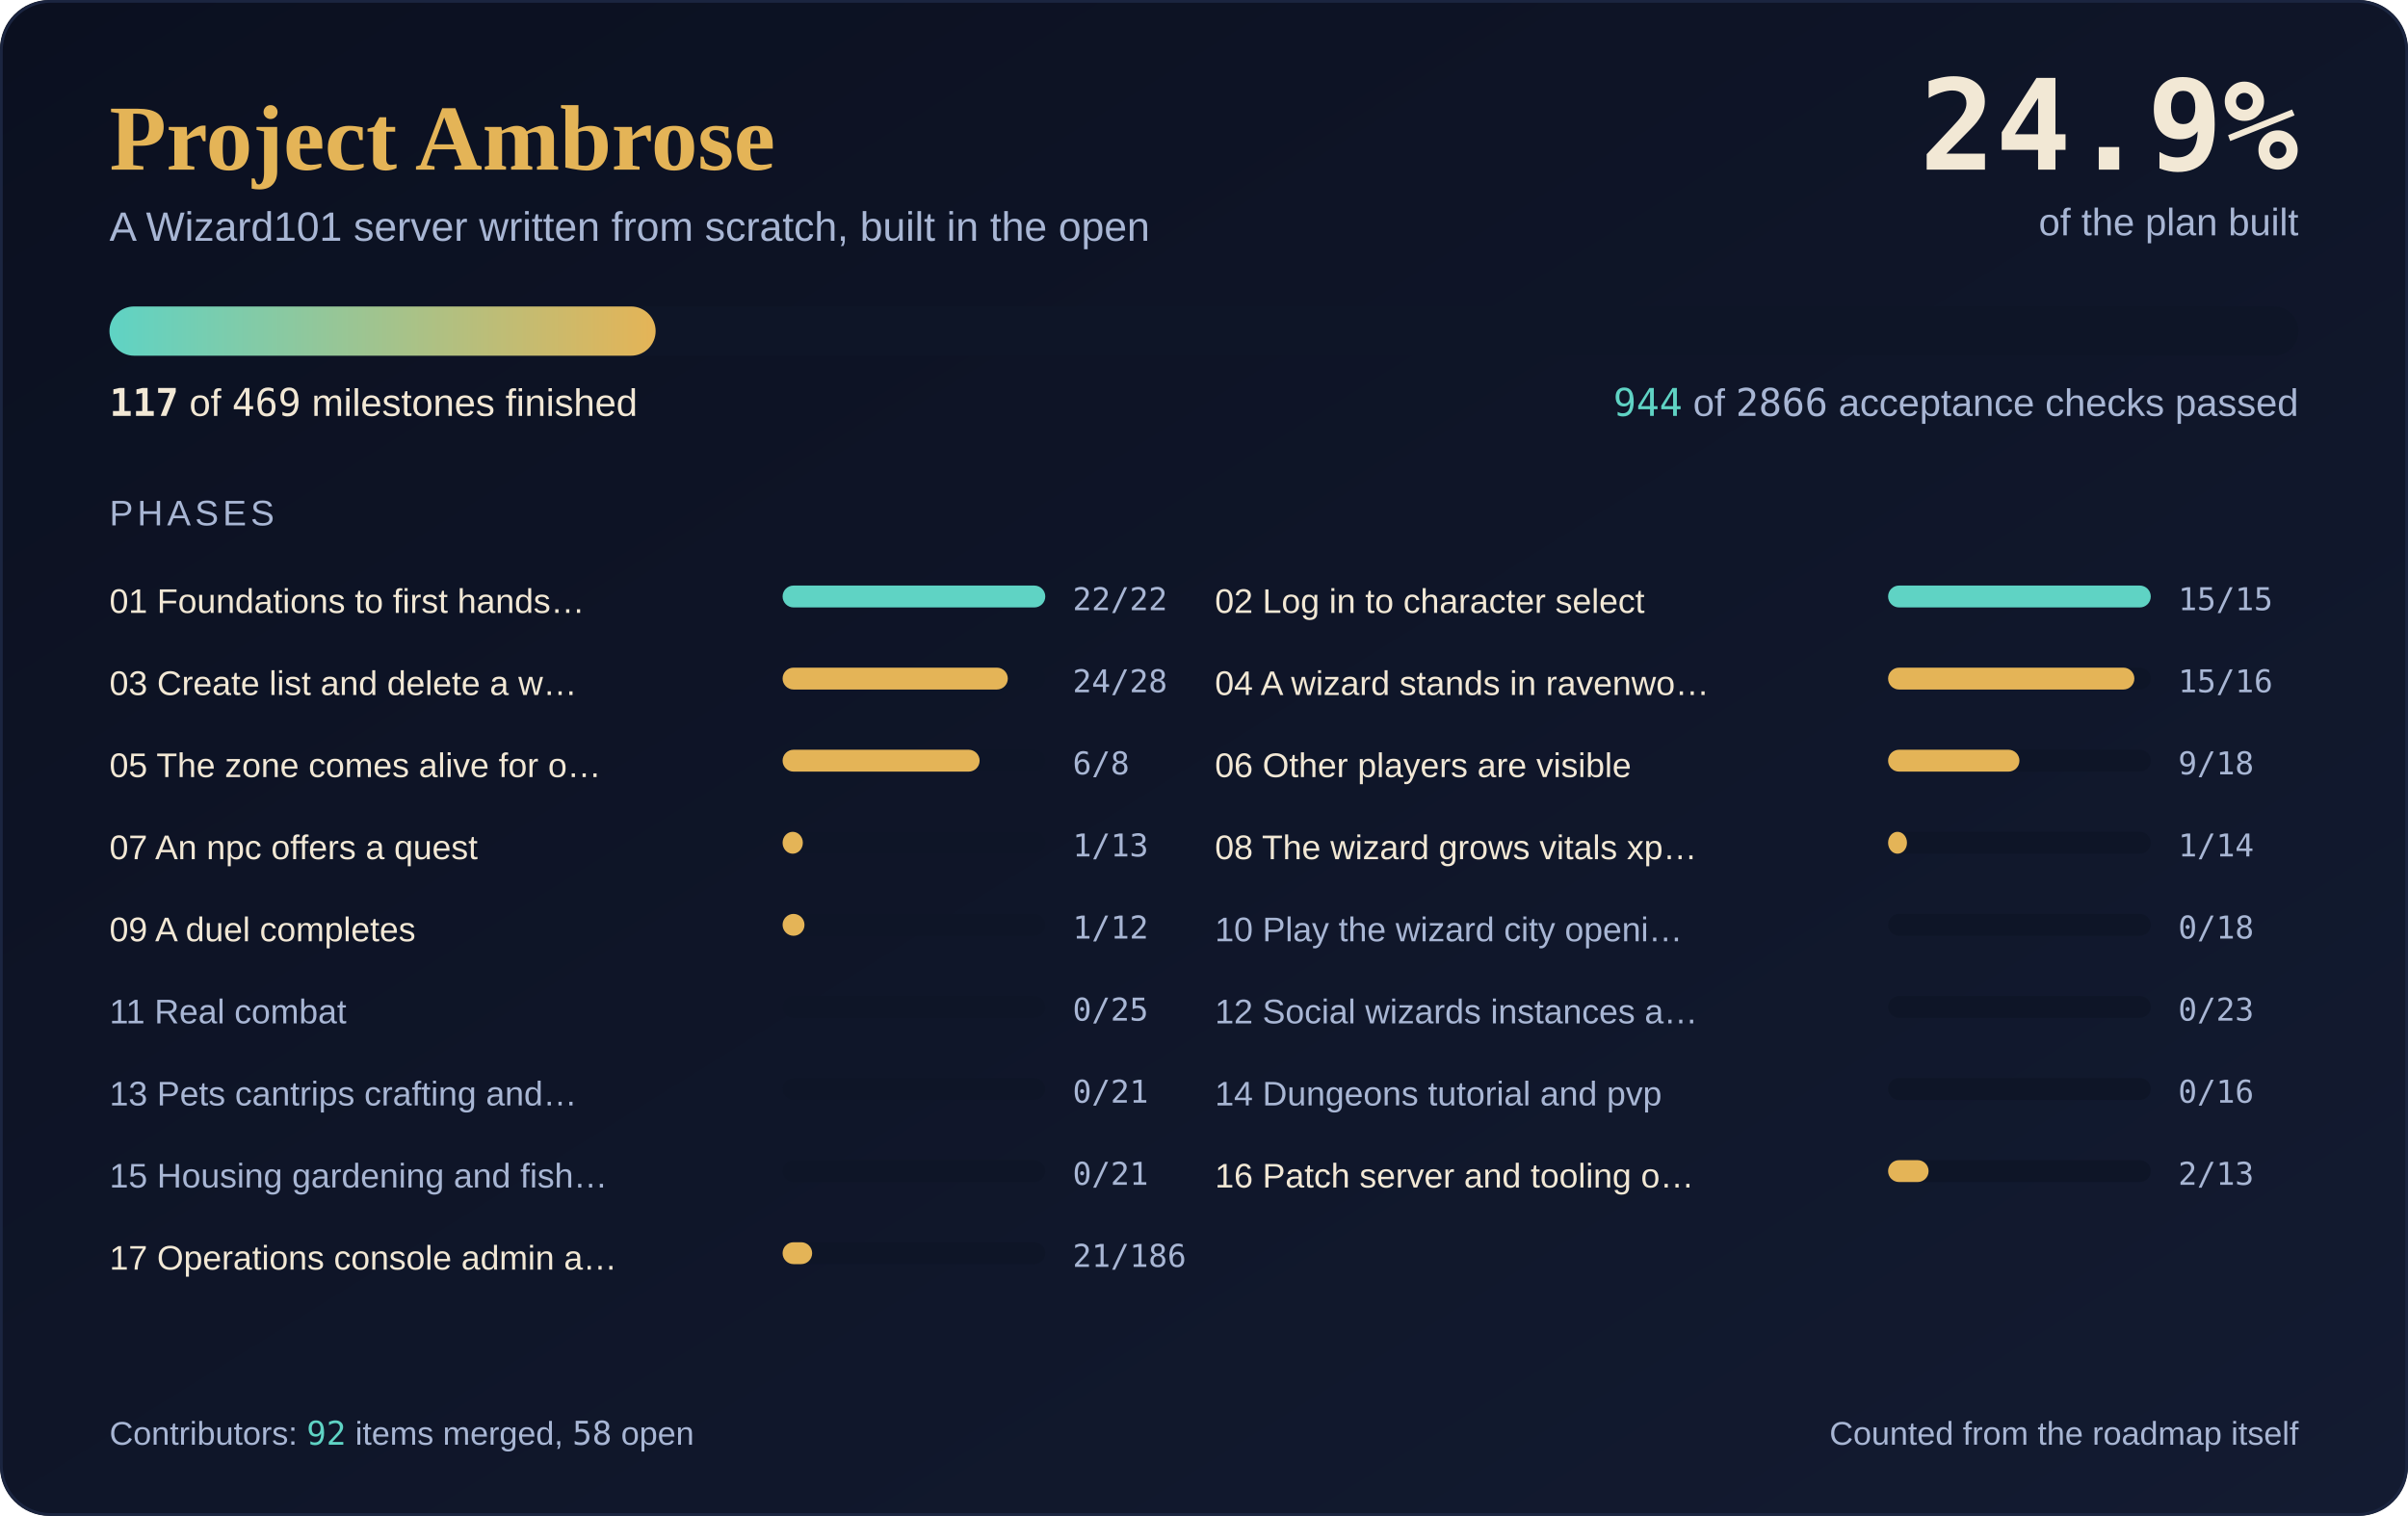
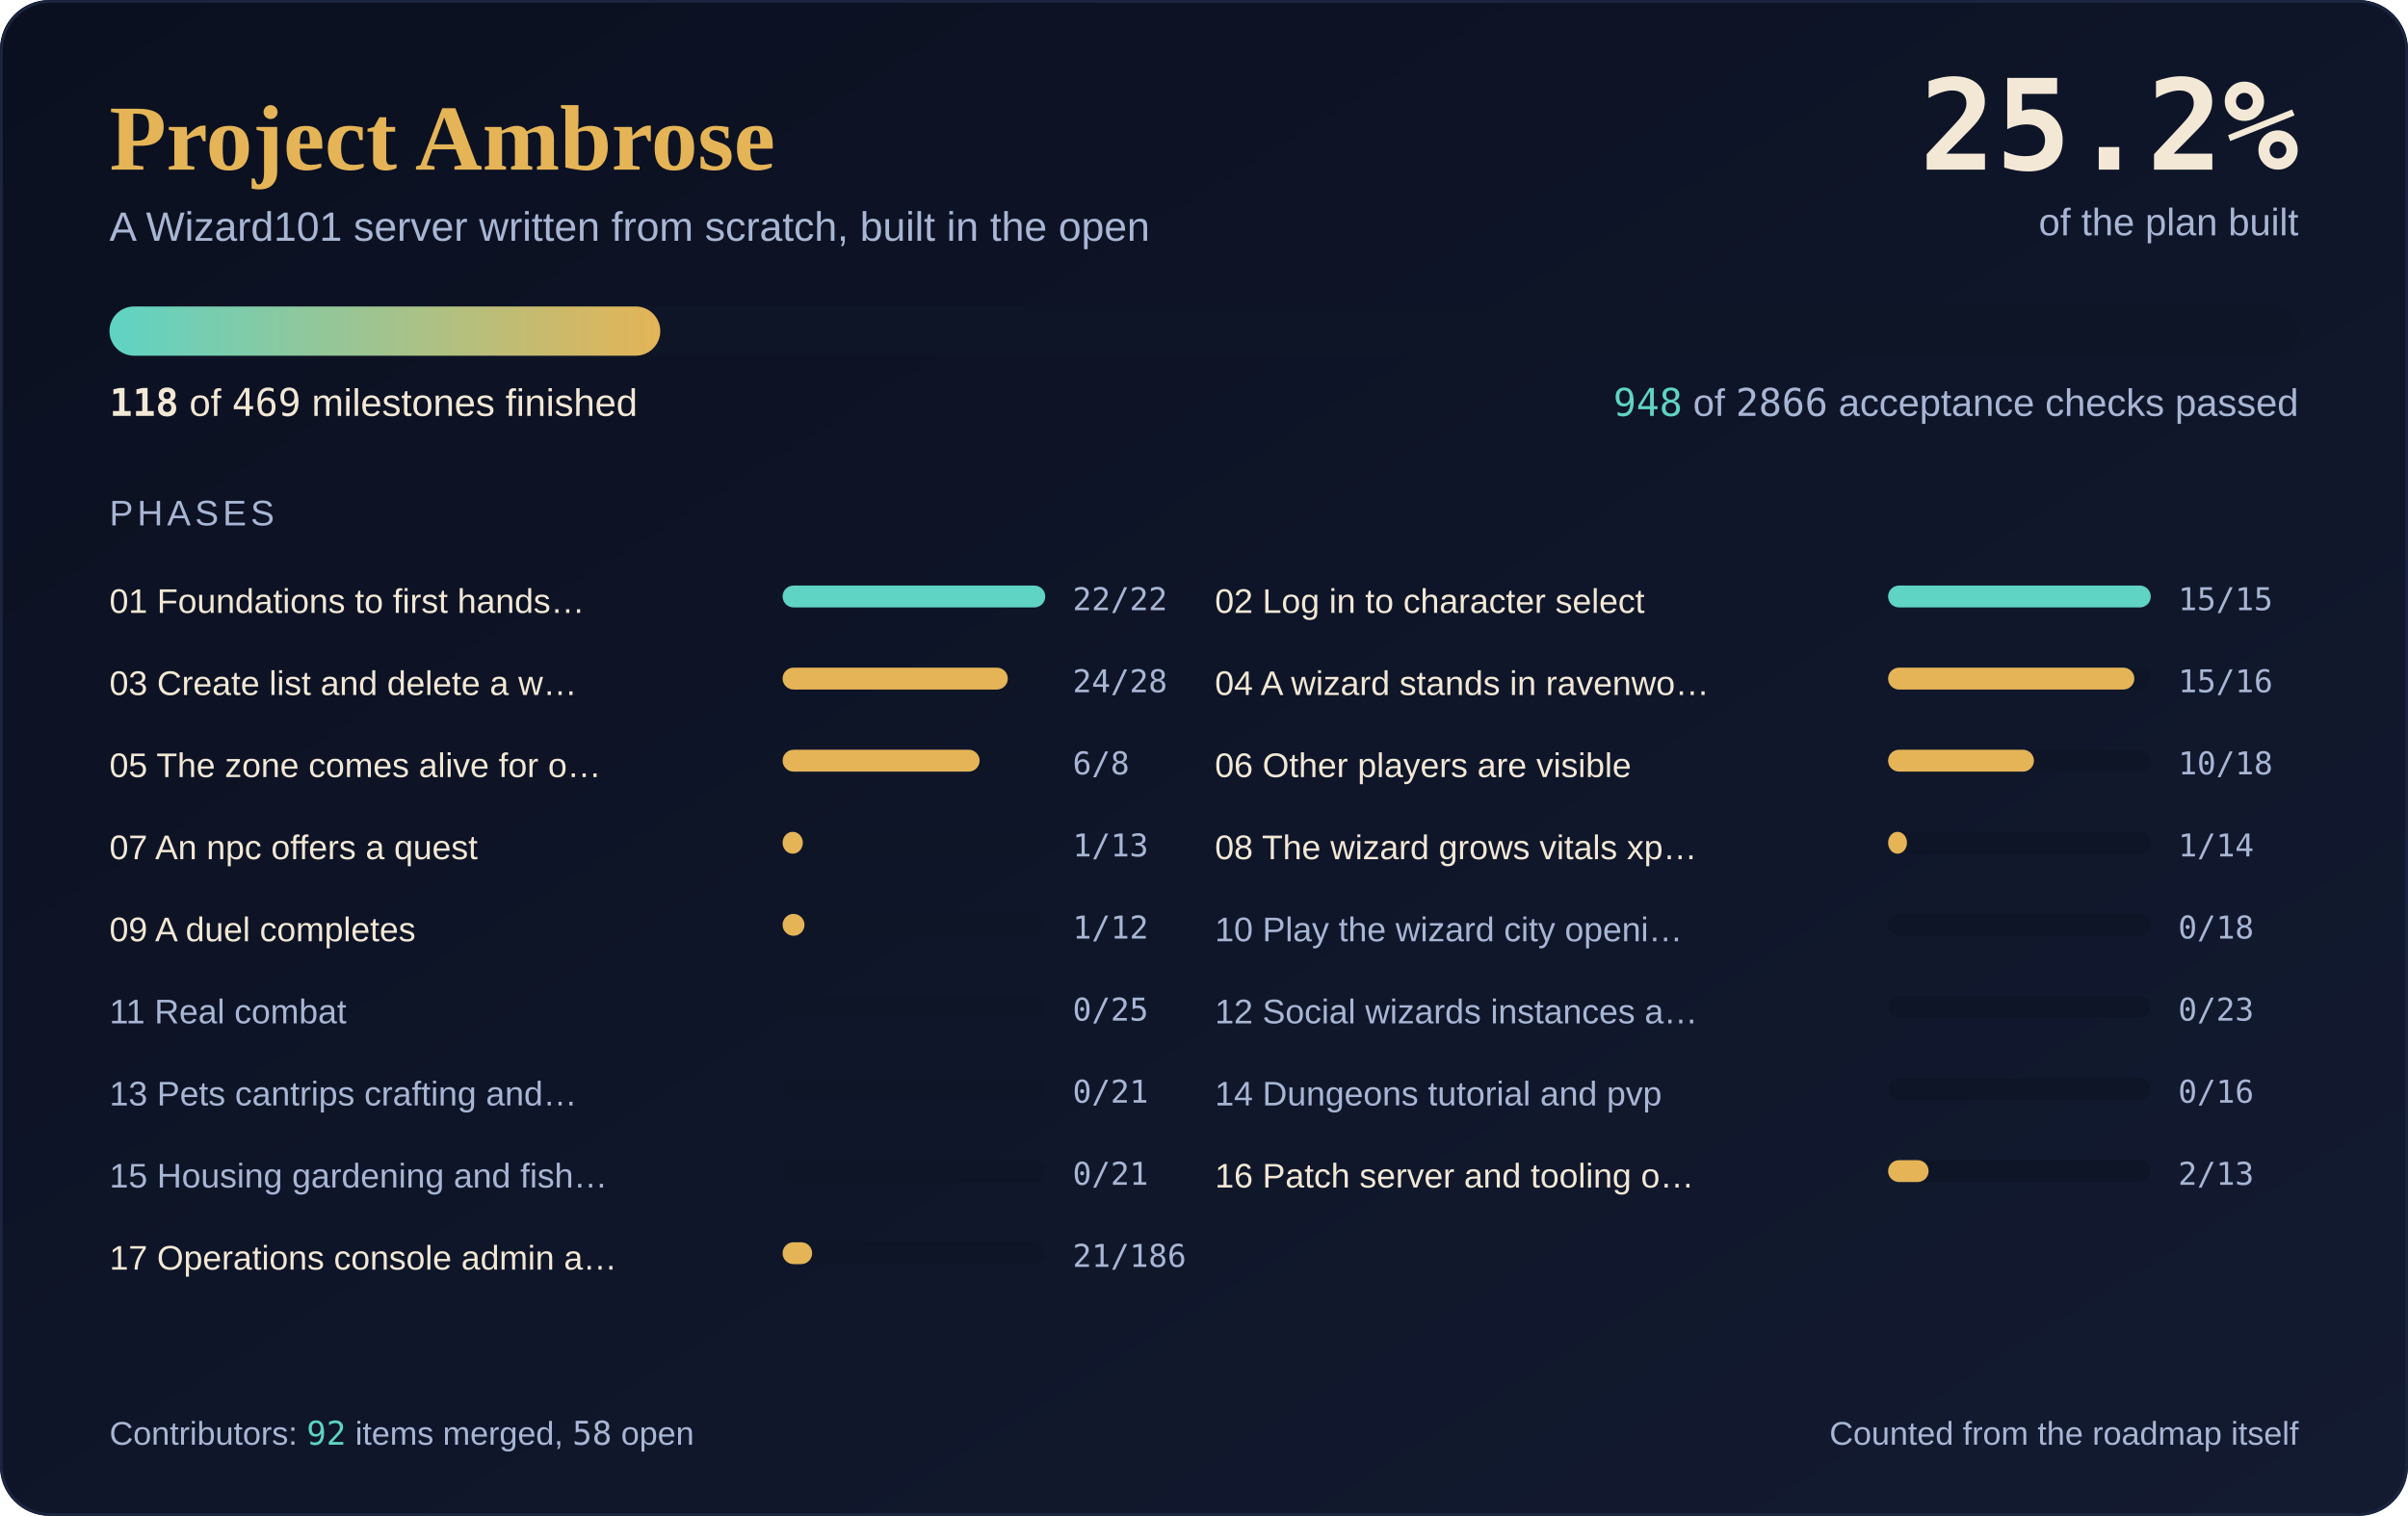
- <svg xmlns="http://www.w3.org/2000/svg" width="880" height="554" viewBox="0 0 880 554" role="img" aria-label="Project Ambrose progress: 117 of 469 milestones complete, 24.9 percent">
+ <svg xmlns="http://www.w3.org/2000/svg" width="880" height="554" viewBox="0 0 880 554" role="img" aria-label="Project Ambrose progress: 118 of 469 milestones complete, 25.2 percent">
  <defs>
    <linearGradient id="sky" x1="0" y1="0" x2="1" y2="1">
      <stop offset="0" stop-color="#0B1020" />
      <stop offset="1" stop-color="#131B31" />
    </linearGradient>
    <linearGradient id="fill" x1="0" y1="0" x2="1" y2="0">
      <stop offset="0" stop-color="#5FD3C4" />
      <stop offset="1" stop-color="#E4B457" />
    </linearGradient>
  </defs>
  <rect width="880" height="554" rx="18" fill="url(#sky)" />
  <rect x="0.5" y="0.5" width="879" height="553" rx="18" fill="none" stroke="#1B2540" />
  <text x="40" y="62" font-family="'Cormorant Garamond', Georgia, 'Times New Roman', serif" font-size="34" font-weight="600" fill="#E4B457">Project Ambrose</text>
  <text x="40" y="88" font-family="Karla, 'Segoe UI', 'Helvetica Neue', Arial, sans-serif" font-size="15" fill="#A8B6D4">A Wizard101 server written from scratch, built in the open</text>
-   <text x="840" y="62" text-anchor="end" font-family="'JetBrains Mono', Consolas, 'DejaVu Sans Mono', monospace" font-size="46" font-weight="700" fill="#F2E8D5">24.9%</text>
+   <text x="840" y="62" text-anchor="end" font-family="'JetBrains Mono', Consolas, 'DejaVu Sans Mono', monospace" font-size="46" font-weight="700" fill="#F2E8D5">25.2%</text>
  <text x="840" y="86" text-anchor="end" font-family="Karla, 'Segoe UI', 'Helvetica Neue', Arial, sans-serif" font-size="14" fill="#A8B6D4">of the plan built</text>
  <rect x="40" y="112" width="800" height="18" rx="9.0" fill="#0E1527" />
-   <rect x="40" y="112" width="199.6" height="18" rx="9.0" fill="url(#fill)" />
+   <rect x="40" y="112" width="201.3" height="18" rx="9.0" fill="url(#fill)" />
  <text x="40" y="152" font-family="Karla, 'Segoe UI', 'Helvetica Neue', Arial, sans-serif" font-size="14" fill="#F2E8D5">
-     <tspan font-family="'JetBrains Mono', Consolas, 'DejaVu Sans Mono', monospace" font-weight="700">117</tspan> of <tspan font-family="'JetBrains Mono', Consolas, 'DejaVu Sans Mono', monospace">469</tspan> milestones finished</text>
+     <tspan font-family="'JetBrains Mono', Consolas, 'DejaVu Sans Mono', monospace" font-weight="700">118</tspan> of <tspan font-family="'JetBrains Mono', Consolas, 'DejaVu Sans Mono', monospace">469</tspan> milestones finished</text>
  <text x="840" y="152" text-anchor="end" font-family="Karla, 'Segoe UI', 'Helvetica Neue', Arial, sans-serif" font-size="14" fill="#A8B6D4">
-     <tspan font-family="'JetBrains Mono', Consolas, 'DejaVu Sans Mono', monospace" fill="#5FD3C4">944</tspan> of <tspan font-family="'JetBrains Mono', Consolas, 'DejaVu Sans Mono', monospace">2866</tspan> acceptance checks passed</text>
+     <tspan font-family="'JetBrains Mono', Consolas, 'DejaVu Sans Mono', monospace" fill="#5FD3C4">948</tspan> of <tspan font-family="'JetBrains Mono', Consolas, 'DejaVu Sans Mono', monospace">2866</tspan> acceptance checks passed</text>
  <text x="40" y="192" font-family="Karla, 'Segoe UI', 'Helvetica Neue', Arial, sans-serif" font-size="13" fill="#A8B6D4" letter-spacing="1.5">PHASES</text>
  <text x="40" y="224" font-family="Karla, 'Segoe UI', 'Helvetica Neue', Arial, sans-serif" font-size="12.5" fill="#F2E8D5">01 Foundations to first hands…</text>
  <rect x="286" y="214" width="96" height="8" rx="4.0" fill="#0E1527" />
  <rect x="286" y="214" width="96.0" height="8" rx="4.0" fill="#5FD3C4" />
  <text x="392" y="223" font-family="'JetBrains Mono', Consolas, 'DejaVu Sans Mono', monospace" font-size="11.5" fill="#A8B6D4">22/22</text>
  <text x="444" y="224" font-family="Karla, 'Segoe UI', 'Helvetica Neue', Arial, sans-serif" font-size="12.5" fill="#F2E8D5">02 Log in to character select</text>
  <rect x="690" y="214" width="96" height="8" rx="4.0" fill="#0E1527" />
  <rect x="690" y="214" width="96.0" height="8" rx="4.0" fill="#5FD3C4" />
  <text x="796" y="223" font-family="'JetBrains Mono', Consolas, 'DejaVu Sans Mono', monospace" font-size="11.5" fill="#A8B6D4">15/15</text>
  <text x="40" y="254" font-family="Karla, 'Segoe UI', 'Helvetica Neue', Arial, sans-serif" font-size="12.5" fill="#F2E8D5">03 Create list and delete a w…</text>
  <rect x="286" y="244" width="96" height="8" rx="4.0" fill="#0E1527" />
  <rect x="286" y="244" width="82.3" height="8" rx="4.0" fill="#E4B457" />
  <text x="392" y="253" font-family="'JetBrains Mono', Consolas, 'DejaVu Sans Mono', monospace" font-size="11.5" fill="#A8B6D4">24/28</text>
  <text x="444" y="254" font-family="Karla, 'Segoe UI', 'Helvetica Neue', Arial, sans-serif" font-size="12.5" fill="#F2E8D5">04 A wizard stands in ravenwo…</text>
  <rect x="690" y="244" width="96" height="8" rx="4.0" fill="#0E1527" />
  <rect x="690" y="244" width="90.0" height="8" rx="4.0" fill="#E4B457" />
  <text x="796" y="253" font-family="'JetBrains Mono', Consolas, 'DejaVu Sans Mono', monospace" font-size="11.5" fill="#A8B6D4">15/16</text>
  <text x="40" y="284" font-family="Karla, 'Segoe UI', 'Helvetica Neue', Arial, sans-serif" font-size="12.5" fill="#F2E8D5">05 The zone comes alive for o…</text>
  <rect x="286" y="274" width="96" height="8" rx="4.0" fill="#0E1527" />
  <rect x="286" y="274" width="72.0" height="8" rx="4.0" fill="#E4B457" />
  <text x="392" y="283" font-family="'JetBrains Mono', Consolas, 'DejaVu Sans Mono', monospace" font-size="11.5" fill="#A8B6D4">6/8</text>
  <text x="444" y="284" font-family="Karla, 'Segoe UI', 'Helvetica Neue', Arial, sans-serif" font-size="12.5" fill="#F2E8D5">06 Other players are visible</text>
  <rect x="690" y="274" width="96" height="8" rx="4.0" fill="#0E1527" />
-   <rect x="690" y="274" width="48.0" height="8" rx="4.0" fill="#E4B457" />
-   <text x="796" y="283" font-family="'JetBrains Mono', Consolas, 'DejaVu Sans Mono', monospace" font-size="11.5" fill="#A8B6D4">9/18</text>
+   <rect x="690" y="274" width="53.3" height="8" rx="4.0" fill="#E4B457" />
+   <text x="796" y="283" font-family="'JetBrains Mono', Consolas, 'DejaVu Sans Mono', monospace" font-size="11.5" fill="#A8B6D4">10/18</text>
  <text x="40" y="314" font-family="Karla, 'Segoe UI', 'Helvetica Neue', Arial, sans-serif" font-size="12.5" fill="#F2E8D5">07 An npc offers a quest</text>
  <rect x="286" y="304" width="96" height="8" rx="4.0" fill="#0E1527" />
  <rect x="286" y="304" width="7.4" height="8" rx="4.0" fill="#E4B457" />
  <text x="392" y="313" font-family="'JetBrains Mono', Consolas, 'DejaVu Sans Mono', monospace" font-size="11.5" fill="#A8B6D4">1/13</text>
  <text x="444" y="314" font-family="Karla, 'Segoe UI', 'Helvetica Neue', Arial, sans-serif" font-size="12.5" fill="#F2E8D5">08 The wizard grows vitals xp…</text>
  <rect x="690" y="304" width="96" height="8" rx="4.0" fill="#0E1527" />
  <rect x="690" y="304" width="6.9" height="8" rx="4.0" fill="#E4B457" />
  <text x="796" y="313" font-family="'JetBrains Mono', Consolas, 'DejaVu Sans Mono', monospace" font-size="11.5" fill="#A8B6D4">1/14</text>
  <text x="40" y="344" font-family="Karla, 'Segoe UI', 'Helvetica Neue', Arial, sans-serif" font-size="12.5" fill="#F2E8D5">09 A duel completes</text>
  <rect x="286" y="334" width="96" height="8" rx="4.0" fill="#0E1527" />
  <rect x="286" y="334" width="8.0" height="8" rx="4.0" fill="#E4B457" />
  <text x="392" y="343" font-family="'JetBrains Mono', Consolas, 'DejaVu Sans Mono', monospace" font-size="11.5" fill="#A8B6D4">1/12</text>
  <text x="444" y="344" font-family="Karla, 'Segoe UI', 'Helvetica Neue', Arial, sans-serif" font-size="12.5" fill="#A8B6D4">10 Play the wizard city openi…</text>
  <rect x="690" y="334" width="96" height="8" rx="4.0" fill="#0E1527" />
  <text x="796" y="343" font-family="'JetBrains Mono', Consolas, 'DejaVu Sans Mono', monospace" font-size="11.5" fill="#A8B6D4">0/18</text>
  <text x="40" y="374" font-family="Karla, 'Segoe UI', 'Helvetica Neue', Arial, sans-serif" font-size="12.5" fill="#A8B6D4">11 Real combat</text>
  <rect x="286" y="364" width="96" height="8" rx="4.0" fill="#0E1527" />
  <text x="392" y="373" font-family="'JetBrains Mono', Consolas, 'DejaVu Sans Mono', monospace" font-size="11.5" fill="#A8B6D4">0/25</text>
  <text x="444" y="374" font-family="Karla, 'Segoe UI', 'Helvetica Neue', Arial, sans-serif" font-size="12.5" fill="#A8B6D4">12 Social wizards instances a…</text>
  <rect x="690" y="364" width="96" height="8" rx="4.0" fill="#0E1527" />
  <text x="796" y="373" font-family="'JetBrains Mono', Consolas, 'DejaVu Sans Mono', monospace" font-size="11.5" fill="#A8B6D4">0/23</text>
  <text x="40" y="404" font-family="Karla, 'Segoe UI', 'Helvetica Neue', Arial, sans-serif" font-size="12.5" fill="#A8B6D4">13 Pets cantrips crafting and…</text>
  <rect x="286" y="394" width="96" height="8" rx="4.0" fill="#0E1527" />
  <text x="392" y="403" font-family="'JetBrains Mono', Consolas, 'DejaVu Sans Mono', monospace" font-size="11.5" fill="#A8B6D4">0/21</text>
  <text x="444" y="404" font-family="Karla, 'Segoe UI', 'Helvetica Neue', Arial, sans-serif" font-size="12.5" fill="#A8B6D4">14 Dungeons tutorial and pvp</text>
  <rect x="690" y="394" width="96" height="8" rx="4.0" fill="#0E1527" />
  <text x="796" y="403" font-family="'JetBrains Mono', Consolas, 'DejaVu Sans Mono', monospace" font-size="11.5" fill="#A8B6D4">0/16</text>
  <text x="40" y="434" font-family="Karla, 'Segoe UI', 'Helvetica Neue', Arial, sans-serif" font-size="12.5" fill="#A8B6D4">15 Housing gardening and fish…</text>
  <rect x="286" y="424" width="96" height="8" rx="4.0" fill="#0E1527" />
  <text x="392" y="433" font-family="'JetBrains Mono', Consolas, 'DejaVu Sans Mono', monospace" font-size="11.5" fill="#A8B6D4">0/21</text>
  <text x="444" y="434" font-family="Karla, 'Segoe UI', 'Helvetica Neue', Arial, sans-serif" font-size="12.5" fill="#F2E8D5">16 Patch server and tooling o…</text>
  <rect x="690" y="424" width="96" height="8" rx="4.0" fill="#0E1527" />
  <rect x="690" y="424" width="14.8" height="8" rx="4.0" fill="#E4B457" />
  <text x="796" y="433" font-family="'JetBrains Mono', Consolas, 'DejaVu Sans Mono', monospace" font-size="11.5" fill="#A8B6D4">2/13</text>
  <text x="40" y="464" font-family="Karla, 'Segoe UI', 'Helvetica Neue', Arial, sans-serif" font-size="12.5" fill="#F2E8D5">17 Operations console admin a…</text>
  <rect x="286" y="454" width="96" height="8" rx="4.0" fill="#0E1527" />
  <rect x="286" y="454" width="10.8" height="8" rx="4.0" fill="#E4B457" />
  <text x="392" y="463" font-family="'JetBrains Mono', Consolas, 'DejaVu Sans Mono', monospace" font-size="11.5" fill="#A8B6D4">21/186</text>
  <text x="40" y="528" font-family="Karla, 'Segoe UI', 'Helvetica Neue', Arial, sans-serif" font-size="12" fill="#A8B6D4">Contributors: <tspan font-family="'JetBrains Mono', Consolas, 'DejaVu Sans Mono', monospace" fill="#5FD3C4">92</tspan> items merged, <tspan font-family="'JetBrains Mono', Consolas, 'DejaVu Sans Mono', monospace">58</tspan> open</text>
  <text x="840" y="528" text-anchor="end" font-family="Karla, 'Segoe UI', 'Helvetica Neue', Arial, sans-serif" font-size="12" fill="#A8B6D4">Counted from the roadmap itself</text>
</svg>
